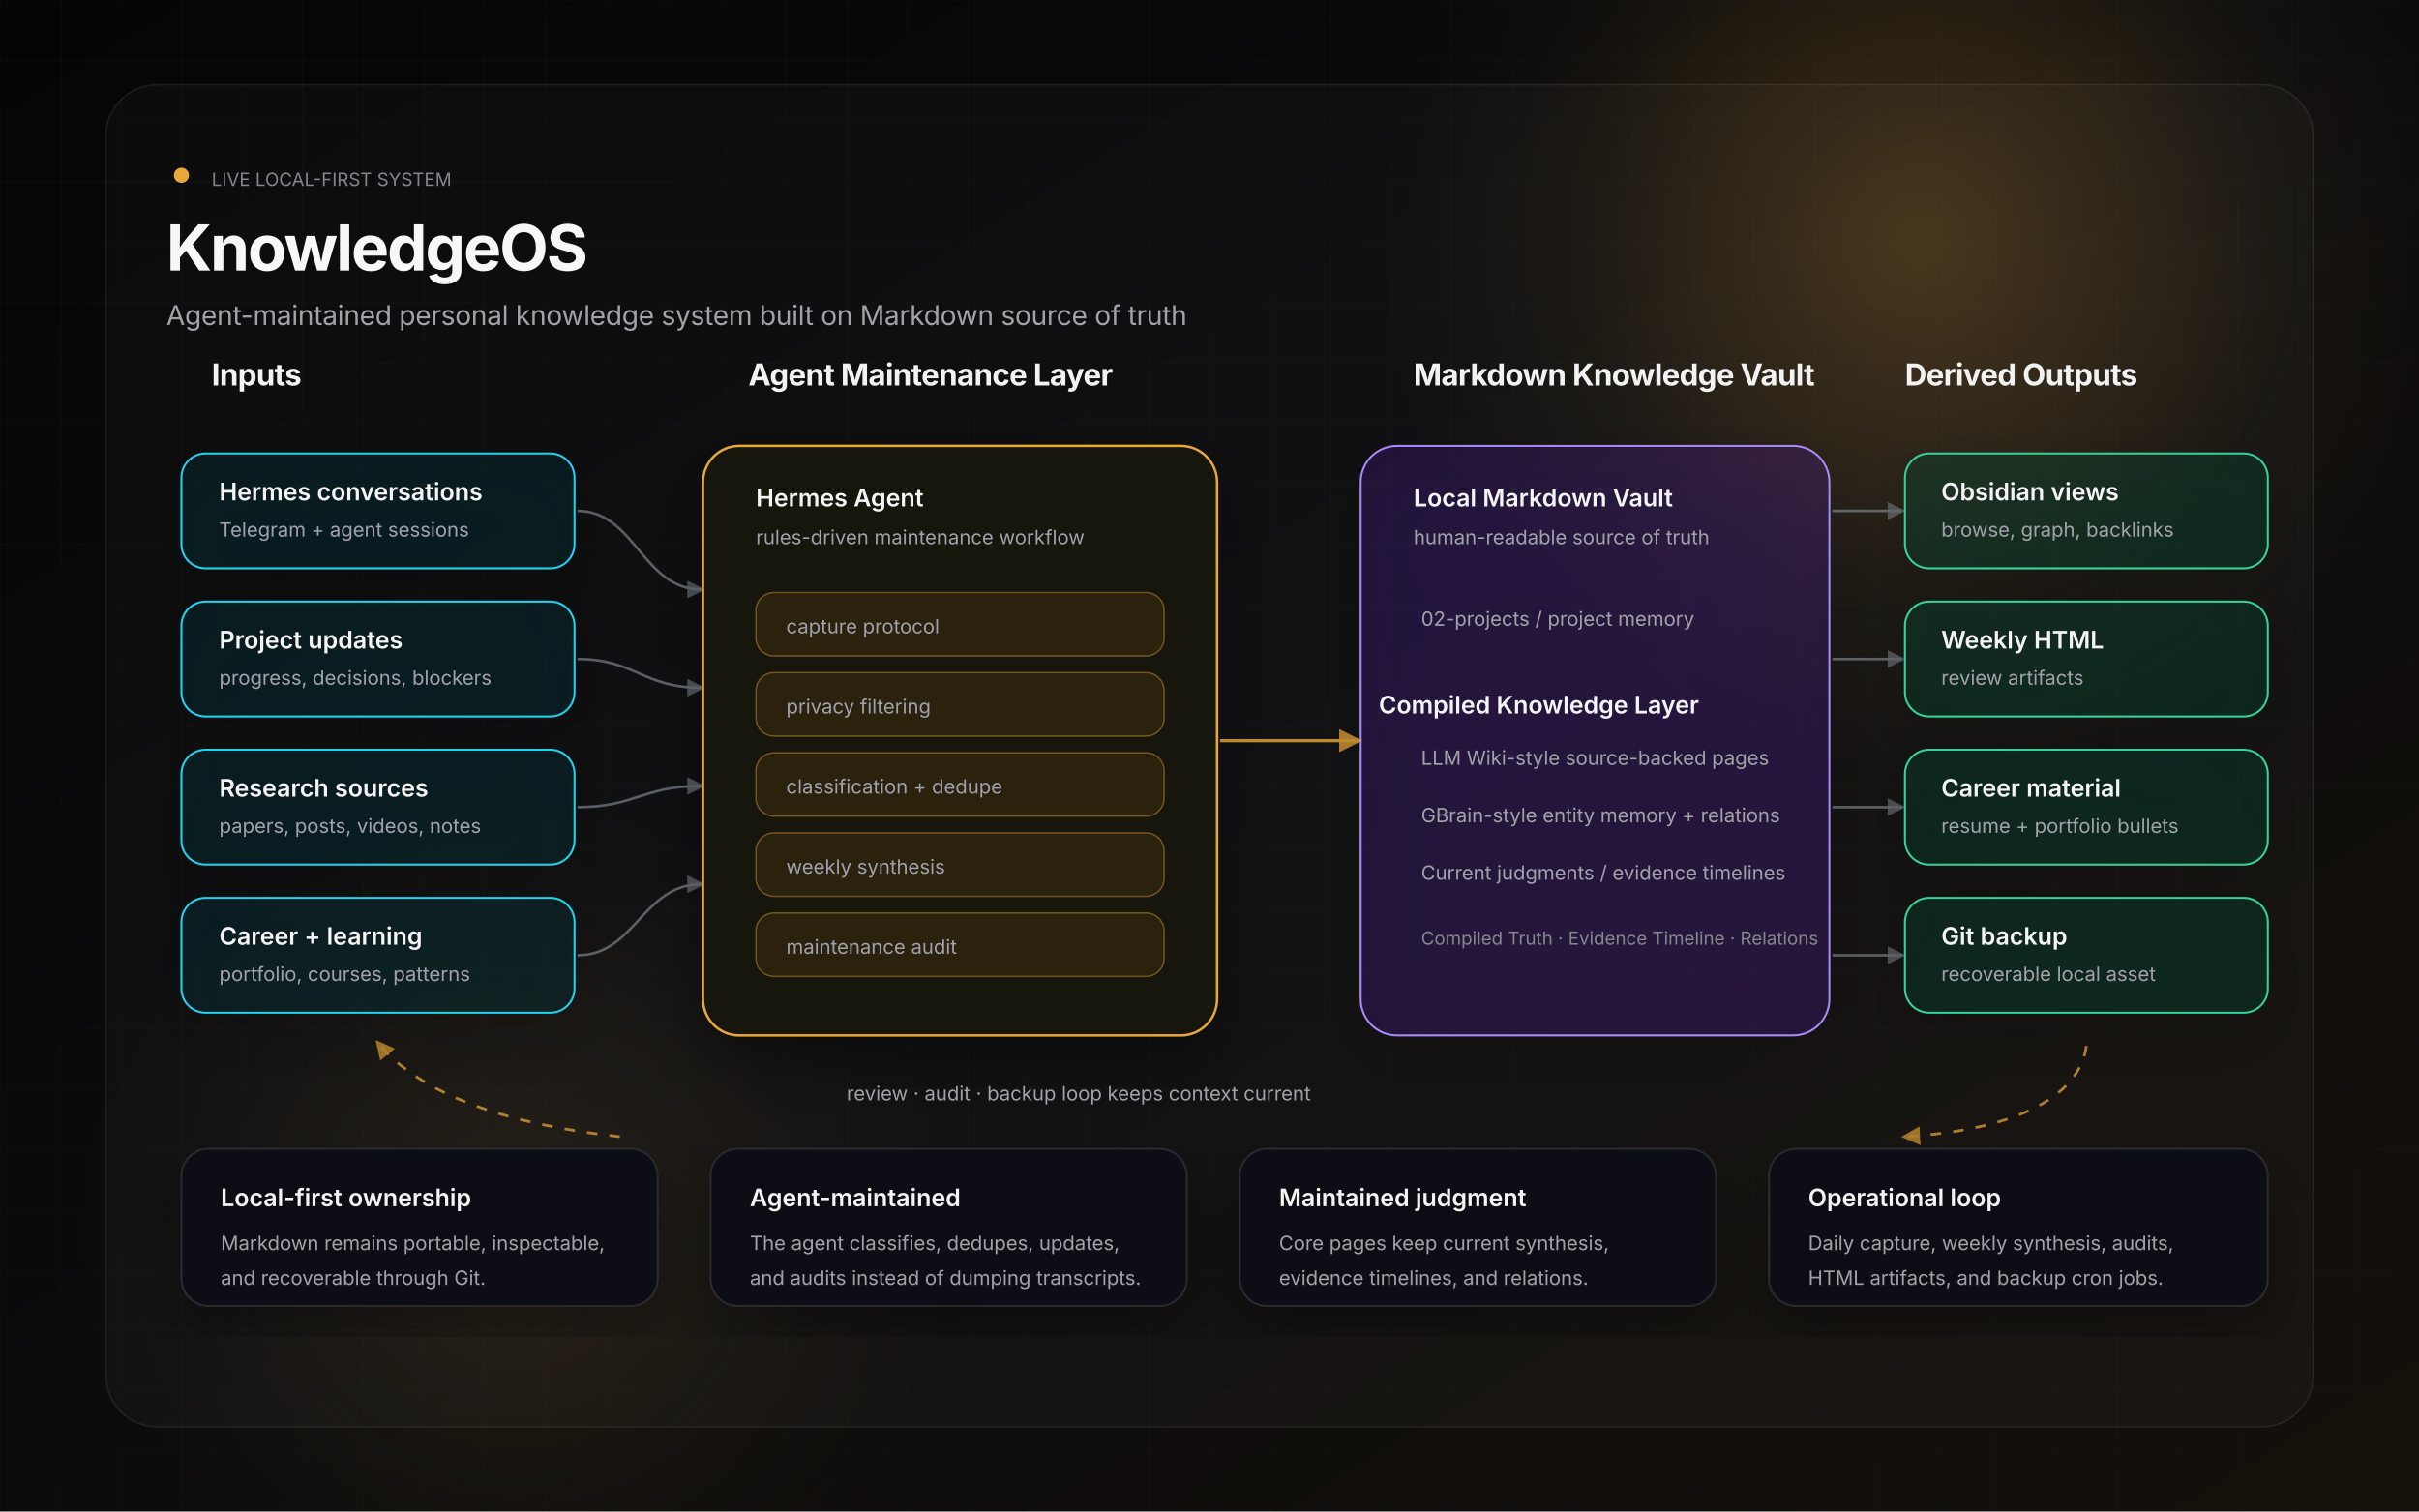
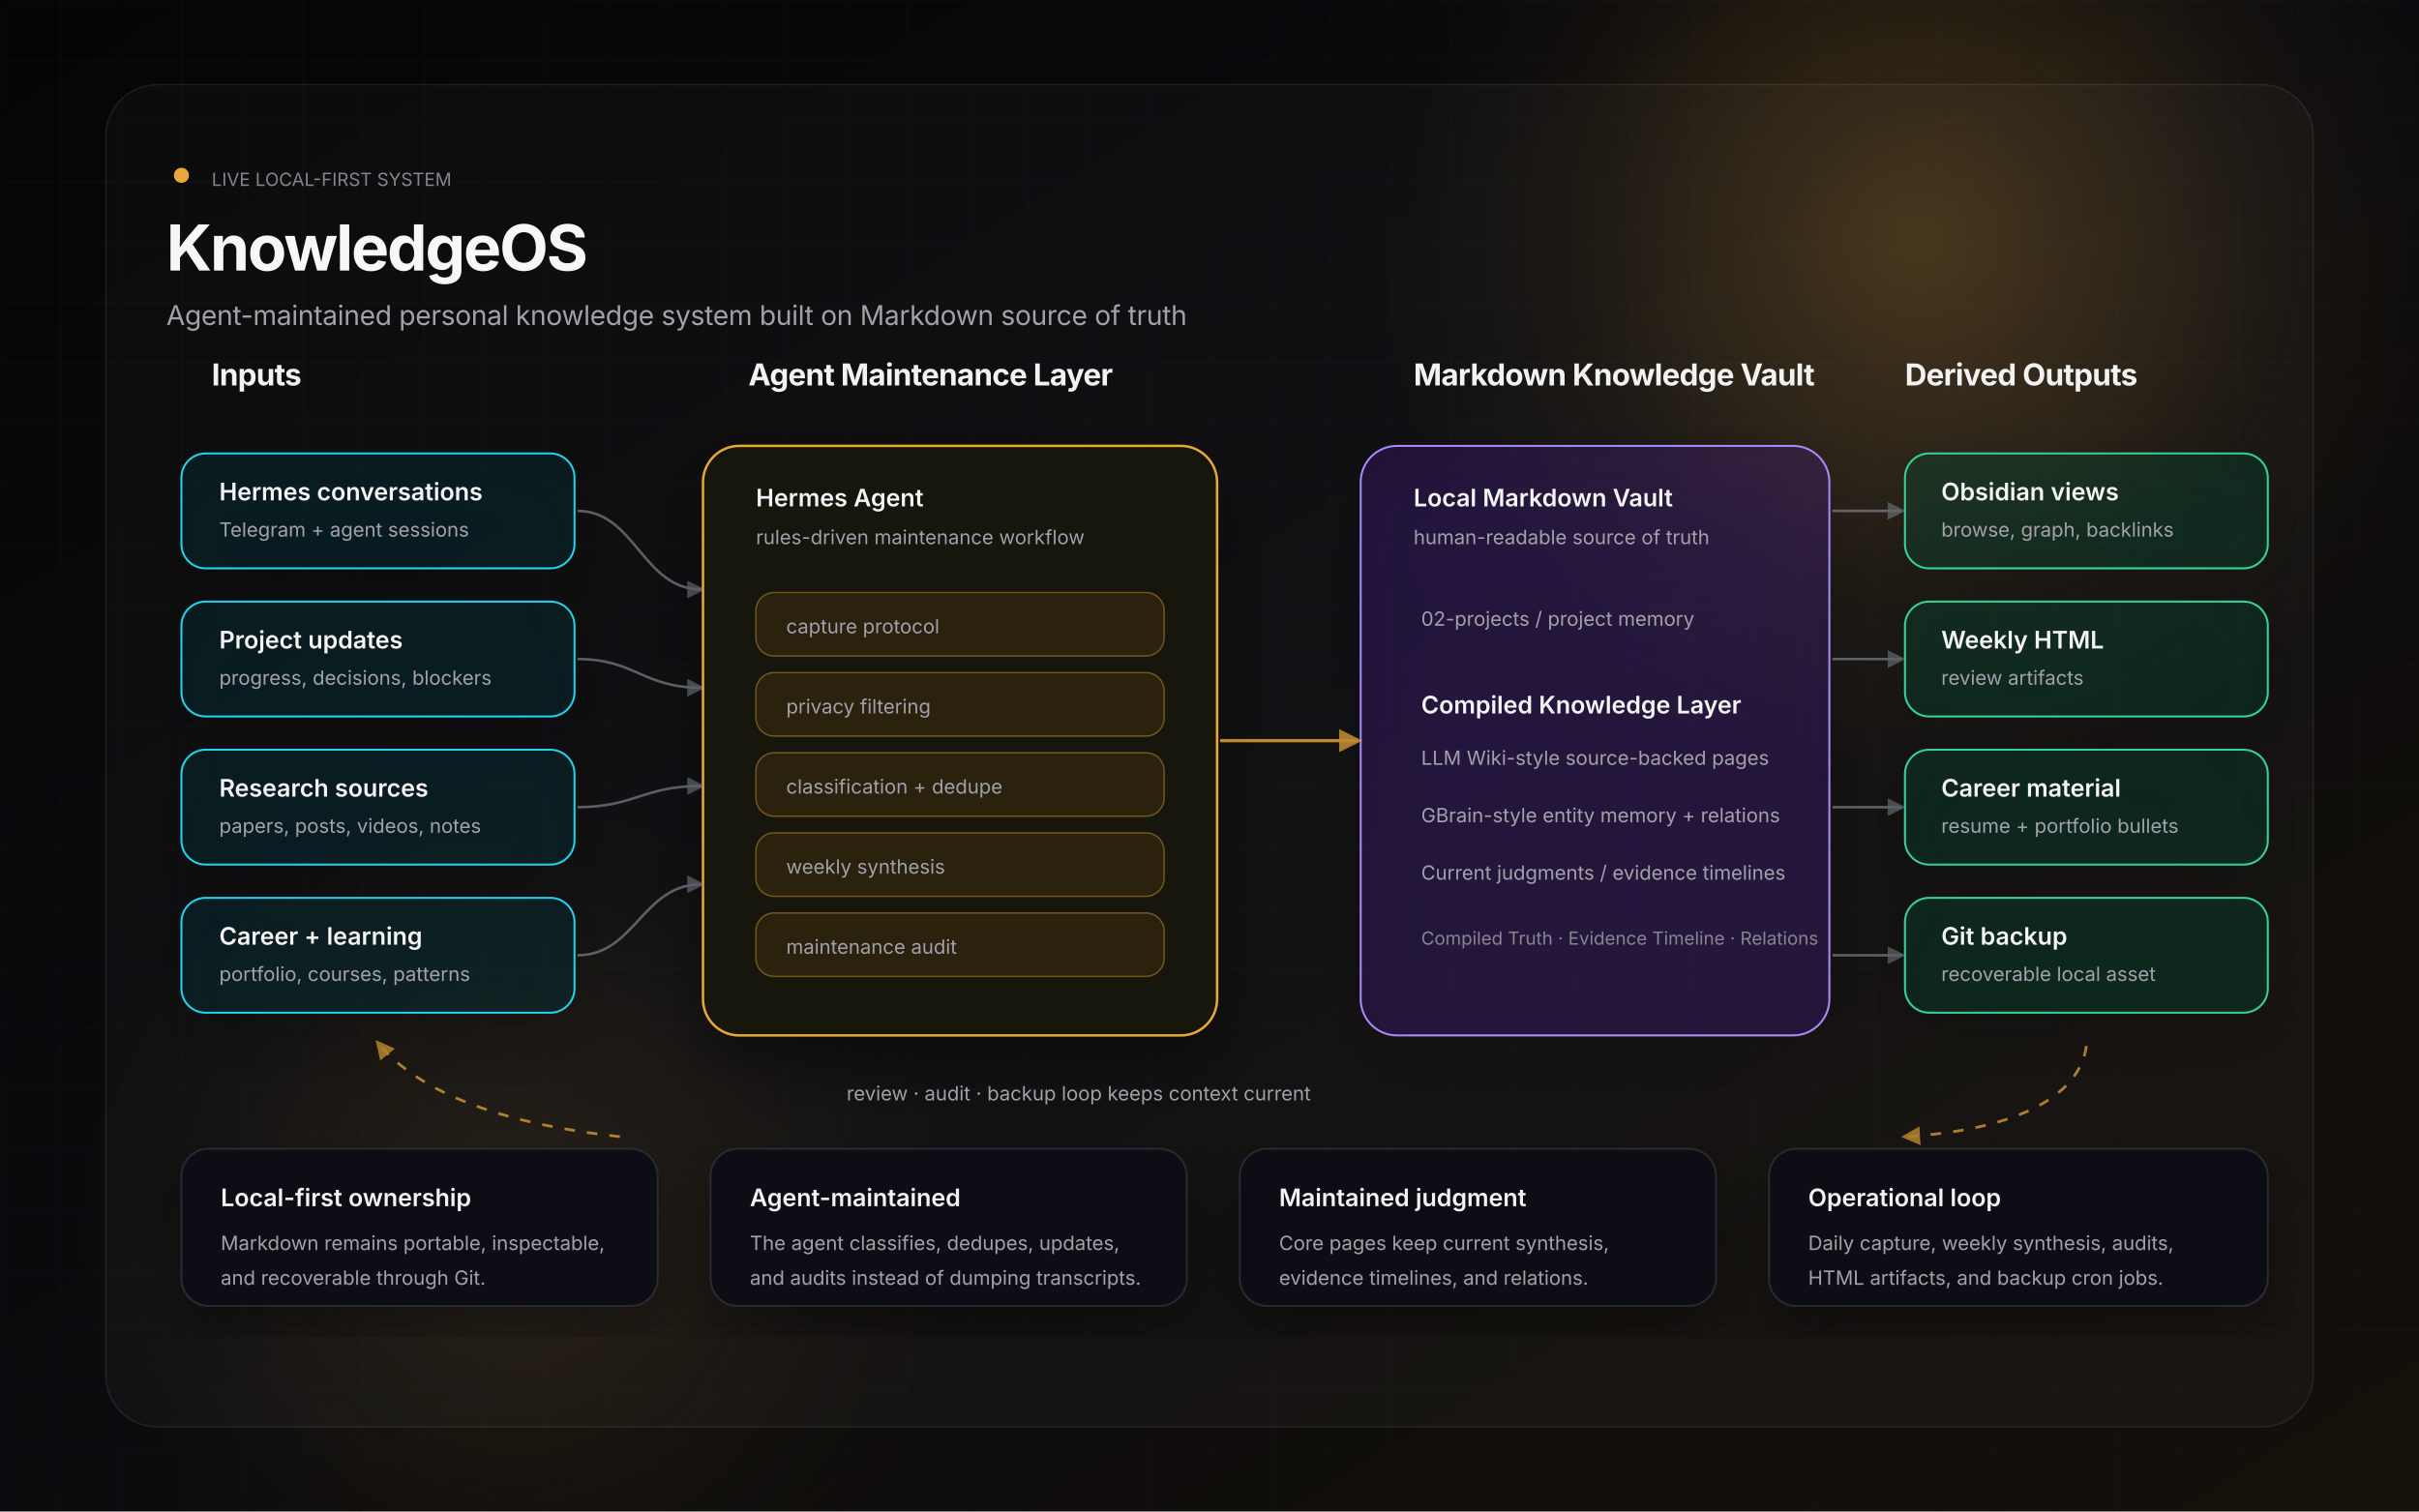
<svg xmlns="http://www.w3.org/2000/svg" width="1600" height="1000" viewBox="0 0 1600 1000" role="img" aria-labelledby="title desc">
  <defs>
    <pattern id="grid" width="40" height="40" patternUnits="userSpaceOnUse">
      <path d="M 40 0 L 0 0 0 40" fill="none" stroke="#1f2937" stroke-width="0.6" opacity="0.45" />
    </pattern>
    <linearGradient id="bg" x1="0" y1="0" x2="1" y2="1">
      <stop offset="0%" stop-color="#050505" />
      <stop offset="48%" stop-color="#0b0b0d" />
      <stop offset="100%" stop-color="#15100a" />
    </linearGradient>
    <radialGradient id="glow" cx="50%" cy="50%" r="50%">
      <stop offset="0%" stop-color="#e8a838" stop-opacity="0.25" />
      <stop offset="70%" stop-color="#e8a838" stop-opacity="0.04" />
      <stop offset="100%" stop-color="#e8a838" stop-opacity="0" />
    </radialGradient>
    <filter id="softShadow" x="-20%" y="-20%" width="140%" height="140%">
      <feDropShadow dx="0" dy="18" stdDeviation="22" flood-color="#000000" flood-opacity="0.36" />
    </filter>
    <marker id="arrow" viewBox="0 0 10 10" refX="8" refY="5" markerWidth="7" markerHeight="7" orient="auto-start-reverse">
      <path d="M 0 0 L 10 5 L 0 10 z" fill="#e8a838" opacity="0.88" />
    </marker>
    <marker id="arrowMuted" viewBox="0 0 10 10" refX="8" refY="5" markerWidth="7" markerHeight="7" orient="auto-start-reverse">
      <path d="M 0 0 L 10 5 L 0 10 z" fill="#8b949e" opacity="0.75" />
    </marker>
    <style>
      .mono { font-family: Inter, ui-sans-serif, -apple-system, BlinkMacSystemFont, "Segoe UI", sans-serif; }
      .title { font-size: 42px; font-weight: 680; fill: #f7f7f7; letter-spacing: -0.03em; }
      .subtitle { font-size: 18px; fill: #a1a1aa; letter-spacing: -0.01em; }
      .section-title { font-size: 20px; font-weight: 650; fill: #f2f2f2; letter-spacing: -0.02em; }
      .label { font-size: 16px; font-weight: 580; fill: #f4f4f5; }
      .small { font-size: 13px; fill: #a1a1aa; }
      .tiny { font-size: 12px; fill: #85858f; }
      .card { fill: #111113; stroke: #2b2b31; stroke-width: 1.2; }
      .card-strong { fill: #14120d; stroke: #e8a838; stroke-width: 1.6; }
      .card-blue { fill: rgba(8, 51, 68, 0.32); stroke: #22d3ee; stroke-width: 1.3; }
      .card-green { fill: rgba(6, 78, 59, 0.30); stroke: #34d399; stroke-width: 1.3; }
      .card-violet { fill: rgba(76, 29, 149, 0.28); stroke: #a78bfa; stroke-width: 1.3; }
      .card-amber { fill: rgba(120, 53, 15, 0.26); stroke: #e8a838; stroke-width: 1.3; }
      .line { fill: none; stroke: #e8a838; stroke-width: 2.2; marker-end: url(#arrow); opacity: 0.8; }
      .muted-line { fill: none; stroke: #8b949e; stroke-width: 1.7; marker-end: url(#arrowMuted); opacity: 0.6; }
      .loop-line { fill: none; stroke: #e8a838; stroke-width: 1.8; stroke-dasharray: 7 8; marker-end: url(#arrow); opacity: 0.72; }
      .pill { fill: rgba(232, 168, 56, 0.10); stroke: rgba(232, 168, 56, 0.42); stroke-width: 1; }
    </style>
  </defs>
  <rect width="1600" height="1000" fill="url(#bg)" />
  <rect width="1600" height="1000" fill="url(#grid)" opacity="0.55" />
  <circle cx="1270" cy="160" r="360" fill="url(#glow)" />
  <circle cx="340" cy="820" r="300" fill="url(#glow)" opacity="0.45" />
  <g class="mono">
    <rect x="70" y="56" width="1460" height="888" rx="34" fill="rgba(255,255,255,0.025)" stroke="rgba(255,255,255,0.08)" />
    <g transform="translate(110 105)">
      <circle cx="10" cy="11" r="5" fill="#e8a838" />
      <text x="30" y="18" class="tiny" fill="#e8a838">LIVE LOCAL-FIRST SYSTEM</text>
      <text x="0" y="74" class="title">KnowledgeOS</text>
      <text x="0" y="110" class="subtitle">Agent-maintained personal knowledge system built on Markdown source of truth</text>
    </g>
    <text x="140" y="255" class="section-title">Inputs</text>
    <text x="495" y="255" class="section-title">Agent Maintenance Layer</text>
    <text x="935" y="255" class="section-title">Markdown Knowledge Vault</text>
    <text x="1260" y="255" class="section-title">Derived Outputs</text>
    <g filter="url(#softShadow)">
      <rect x="120" y="300" width="260" height="76" rx="16" class="card-blue" />
      <text x="145" y="331" class="label">Hermes conversations</text>
      <text x="145" y="355" class="small">Telegram + agent sessions</text>
      <rect x="120" y="398" width="260" height="76" rx="16" class="card-blue" />
      <text x="145" y="429" class="label">Project updates</text>
      <text x="145" y="453" class="small">progress, decisions, blockers</text>
      <rect x="120" y="496" width="260" height="76" rx="16" class="card-blue" />
      <text x="145" y="527" class="label">Research sources</text>
      <text x="145" y="551" class="small">papers, posts, videos, notes</text>
      <rect x="120" y="594" width="260" height="76" rx="16" class="card-blue" />
      <text x="145" y="625" class="label">Career + learning</text>
      <text x="145" y="649" class="small">portfolio, courses, patterns</text>
    </g>
    <g filter="url(#softShadow)">
      <rect x="465" y="295" width="340" height="390" rx="24" class="card-strong" />
      <text x="500" y="335" class="label">Hermes Agent</text>
      <text x="500" y="360" class="small">rules-driven maintenance workflow</text>
      <rect x="500" y="392" width="270" height="42" rx="12" class="pill" />
      <text x="520" y="419" class="small">capture protocol</text>
      <rect x="500" y="445" width="270" height="42" rx="12" class="pill" />
      <text x="520" y="472" class="small">privacy filtering</text>
      <rect x="500" y="498" width="270" height="42" rx="12" class="pill" />
      <text x="520" y="525" class="small">classification + dedupe</text>
      <rect x="500" y="551" width="270" height="42" rx="12" class="pill" />
      <text x="520" y="578" class="small">weekly synthesis</text>
      <rect x="500" y="604" width="270" height="42" rx="12" class="pill" />
      <text x="520" y="631" class="small">maintenance audit</text>
    </g>
    <g filter="url(#softShadow)">
      <rect x="900" y="295" width="310" height="390" rx="24" class="card-violet" />
      <text x="935" y="335" class="label">Local Markdown Vault</text>
      <text x="935" y="360" class="small">human-readable source of truth</text>
      <text x="940" y="414" class="small">02-projects / project memory</text>
-       <text x="912" y="472" class="label">Compiled Knowledge Layer</text>
+       <text x="940" y="472" class="label">Compiled Knowledge Layer</text>
      <text x="940" y="506" class="small">LLM Wiki-style source-backed pages</text>
      <text x="940" y="544" class="small">GBrain-style entity memory + relations</text>
      <text x="940" y="582" class="small">Current judgments / evidence timelines</text>
      <text x="940" y="625" class="tiny">Compiled Truth · Evidence Timeline · Relations</text>
    </g>
    <g filter="url(#softShadow)">
      <rect x="1260" y="300" width="240" height="76" rx="16" class="card-green" />
      <text x="1284" y="331" class="label">Obsidian views</text>
      <text x="1284" y="355" class="small">browse, graph, backlinks</text>
      <rect x="1260" y="398" width="240" height="76" rx="16" class="card-green" />
      <text x="1284" y="429" class="label">Weekly HTML</text>
      <text x="1284" y="453" class="small">review artifacts</text>
      <rect x="1260" y="496" width="240" height="76" rx="16" class="card-green" />
      <text x="1284" y="527" class="label">Career material</text>
      <text x="1284" y="551" class="small">resume + portfolio bullets</text>
      <rect x="1260" y="594" width="240" height="76" rx="16" class="card-green" />
      <text x="1284" y="625" class="label">Git backup</text>
      <text x="1284" y="649" class="small">recoverable local asset</text>
    </g>
    <path d="M 382 338 C 420 338 425 390 464 390" class="muted-line" />
    <path d="M 382 436 C 420 436 425 455 464 455" class="muted-line" />
    <path d="M 382 534 C 420 534 425 520 464 520" class="muted-line" />
    <path d="M 382 632 C 420 632 425 585 464 585" class="muted-line" />
    <path d="M 807 490 C 846 490 858 490 898 490" class="line" />
    <path d="M 1212 338 C 1232 338 1238 338 1258 338" class="muted-line" />
    <path d="M 1212 436 C 1232 436 1238 436 1258 436" class="muted-line" />
    <path d="M 1212 534 C 1232 534 1238 534 1258 534" class="muted-line" />
    <path d="M 1212 632 C 1232 632 1238 632 1258 632" class="muted-line" />
    <path d="M 1380 692 C 1375 728 1328 748 1260 752" class="loop-line" />
    <path d="M 410 752 C 335 744 278 724 250 690" class="loop-line" />
    <text x="560" y="728" class="small" fill="#e8a838">review · audit · backup loop keeps context current</text>
    <g filter="url(#softShadow)">
      <rect x="120" y="760" width="315" height="104" rx="18" class="card" />
      <text x="146" y="798" class="label">Local-first ownership</text>
      <text x="146" y="827" class="small">Markdown remains portable, inspectable,</text>
      <text x="146" y="850" class="small">and recoverable through Git.</text>
      <rect x="470" y="760" width="315" height="104" rx="18" class="card" />
      <text x="496" y="798" class="label">Agent-maintained</text>
      <text x="496" y="827" class="small">The agent classifies, dedupes, updates,</text>
      <text x="496" y="850" class="small">and audits instead of dumping transcripts.</text>
      <rect x="820" y="760" width="315" height="104" rx="18" class="card" />
      <text x="846" y="798" class="label">Maintained judgment</text>
      <text x="846" y="827" class="small">Core pages keep current synthesis,</text>
      <text x="846" y="850" class="small">evidence timelines, and relations.</text>
      <rect x="1170" y="760" width="330" height="104" rx="18" class="card" />
      <text x="1196" y="798" class="label">Operational loop</text>
      <text x="1196" y="827" class="small">Daily capture, weekly synthesis, audits,</text>
      <text x="1196" y="850" class="small">HTML artifacts, and backup cron jobs.</text>
    </g>
  </g>
</svg>
